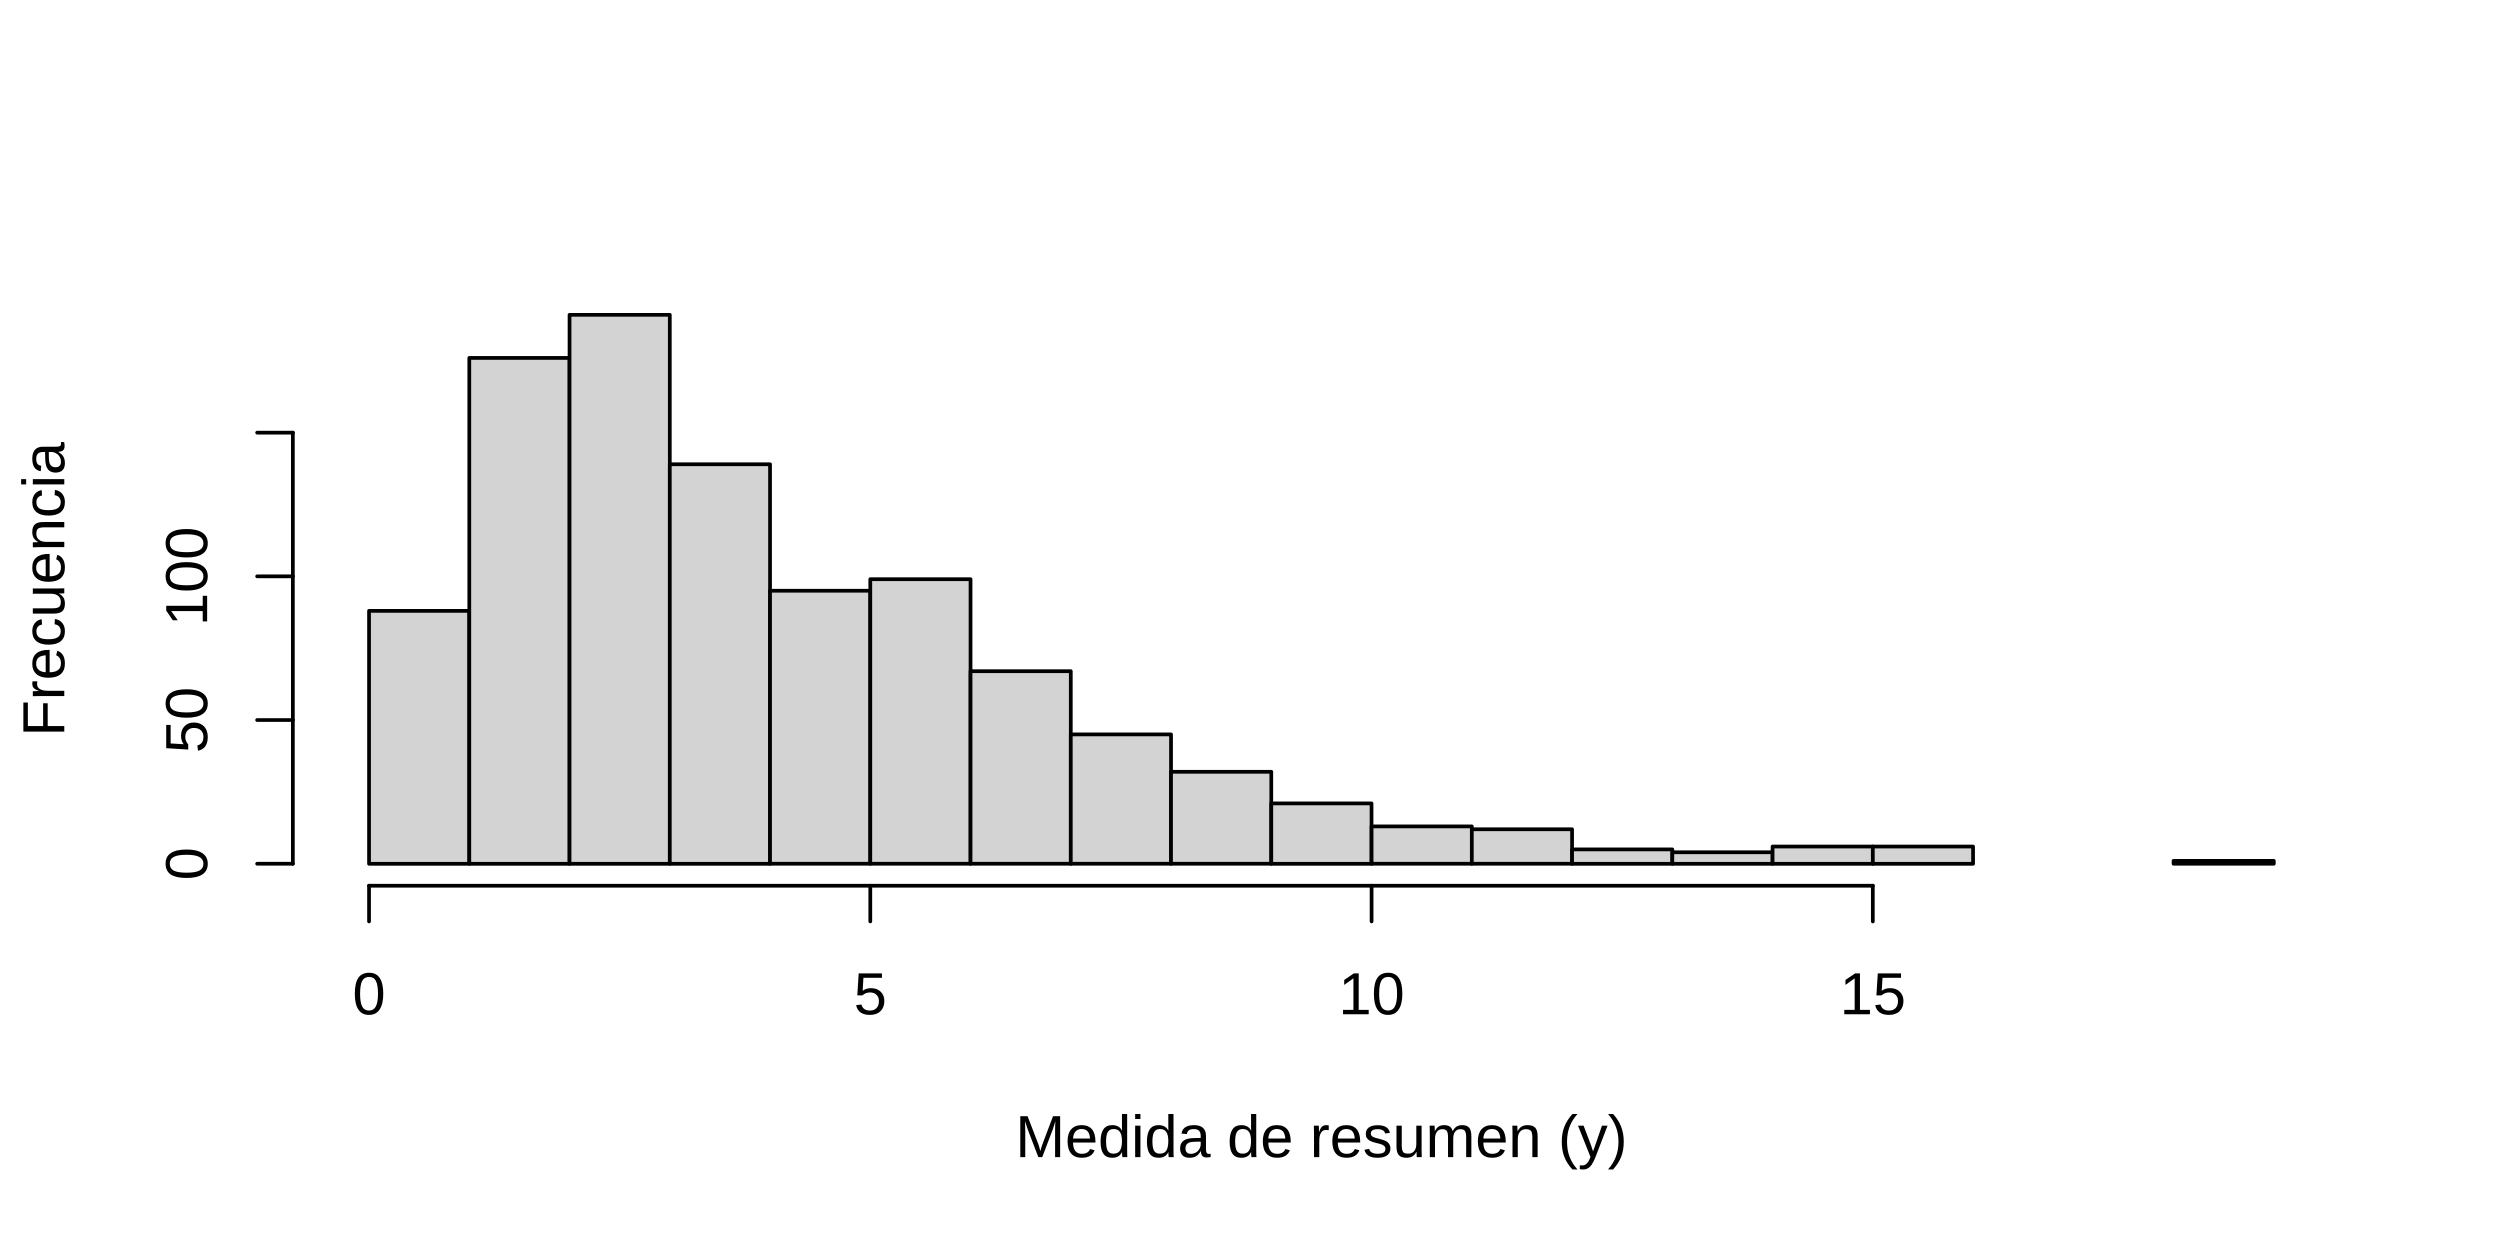
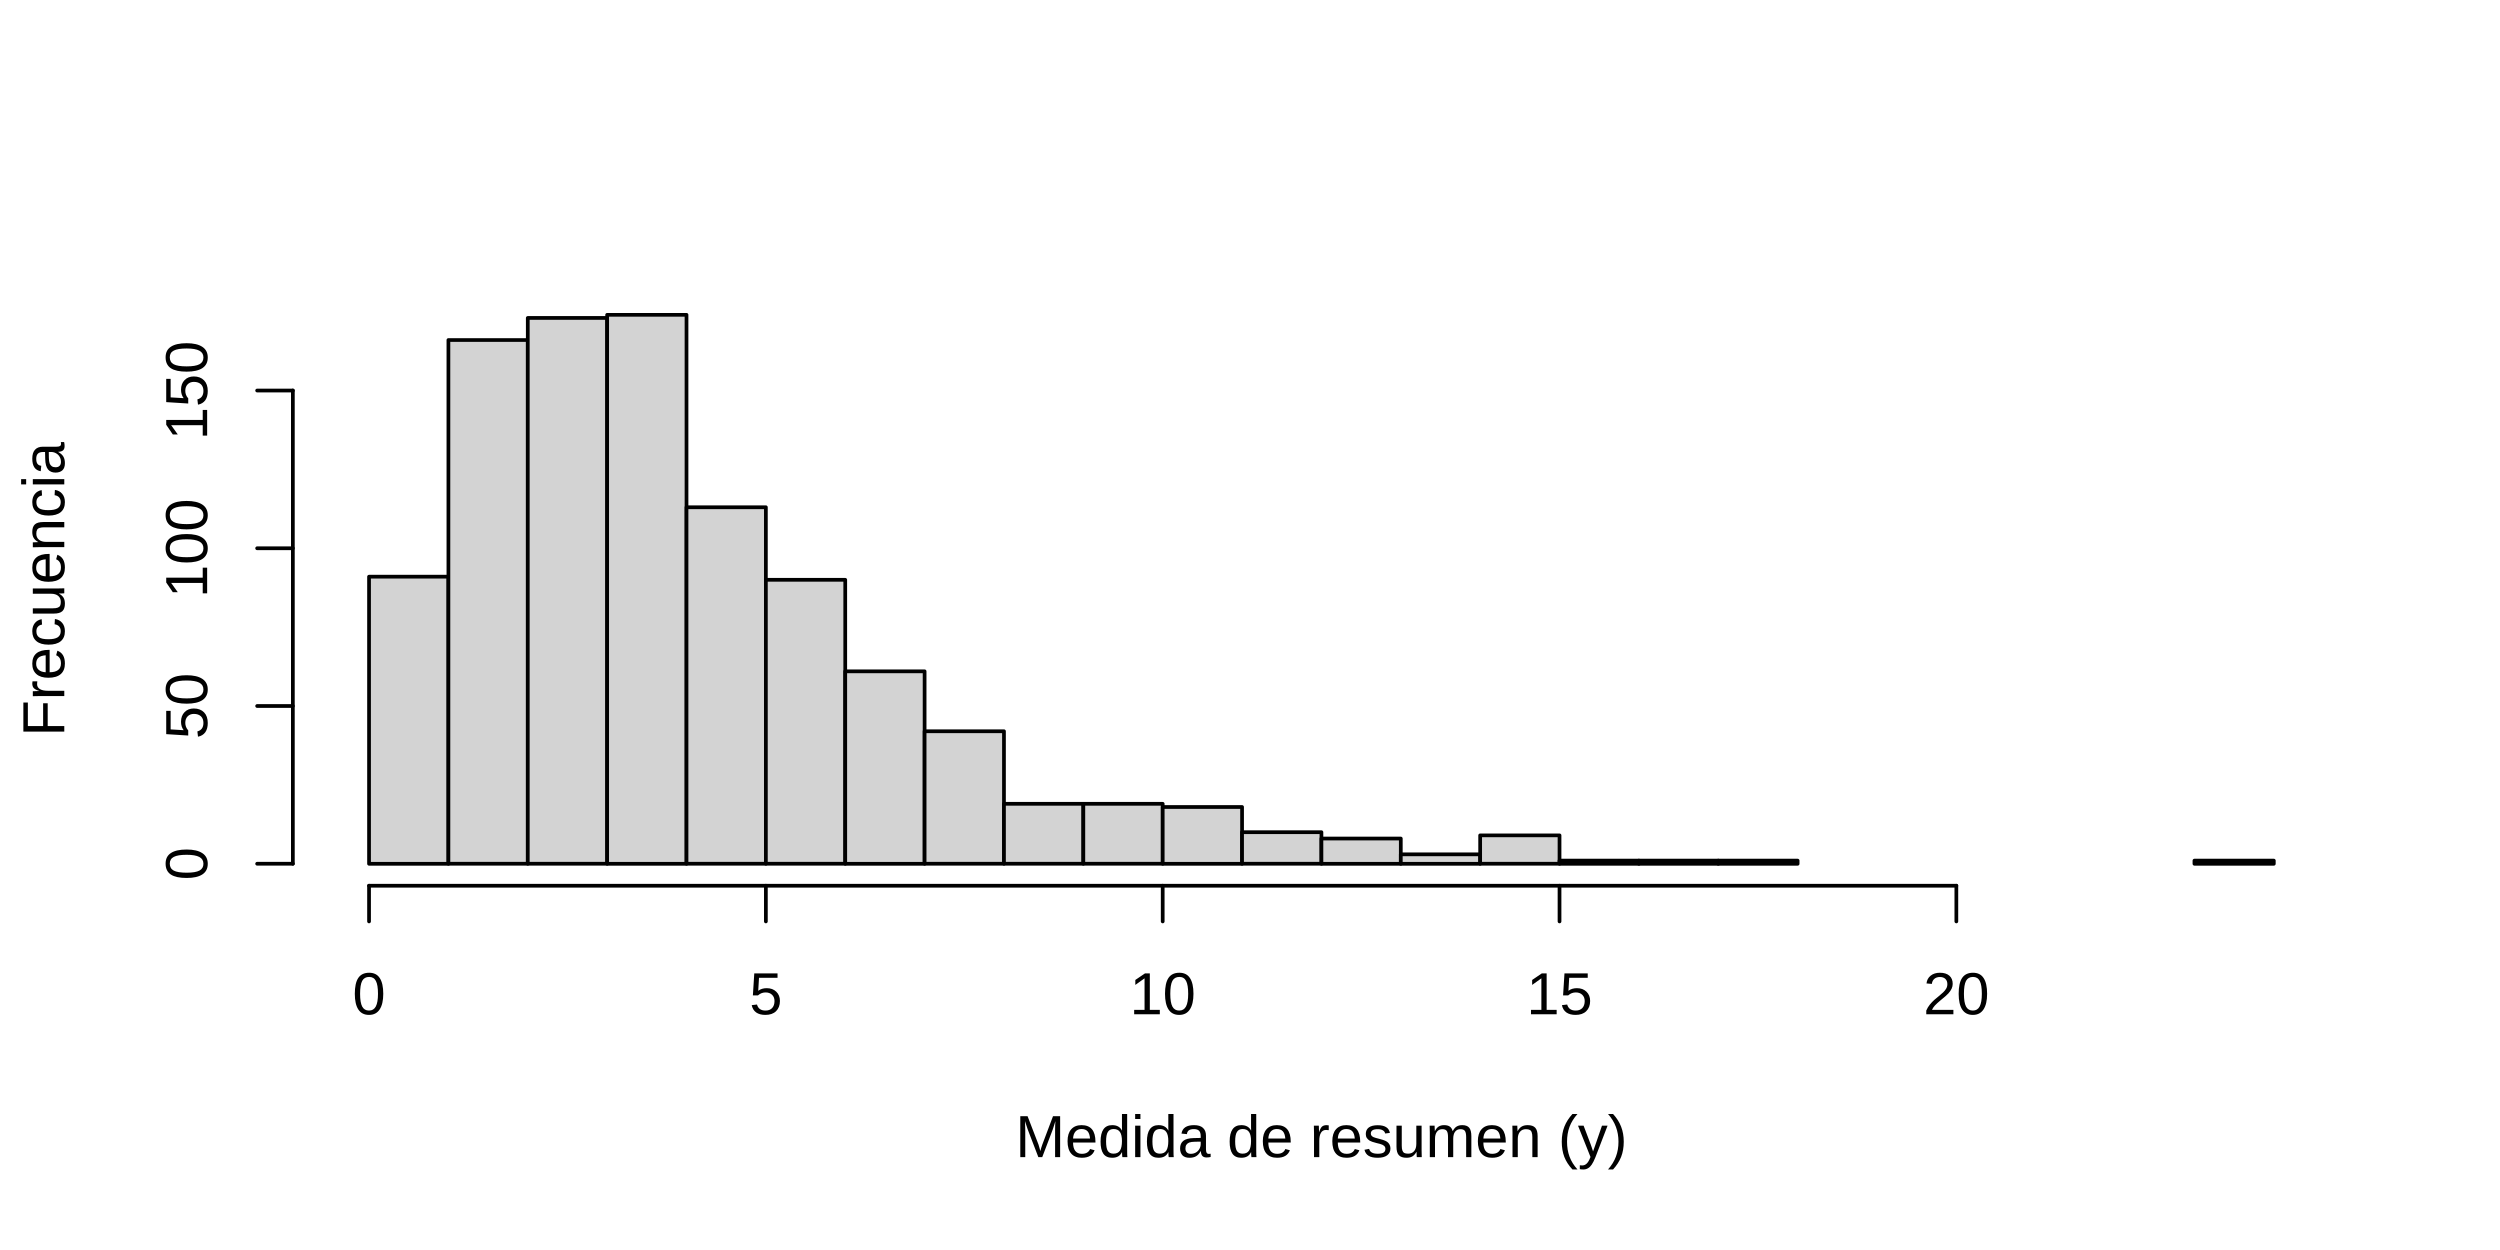
<svg xmlns="http://www.w3.org/2000/svg" class="svglite" width="504.00pt" height="252.00pt" viewBox="0 0 504.00 252.00">
  <defs>
    <style type="text/css">
    .svglite line, .svglite polyline, .svglite polygon, .svglite path, .svglite rect, .svglite circle {
      fill: none;
      stroke: #000000;
      stroke-linecap: round;
      stroke-linejoin: round;
      stroke-miterlimit: 10.00;
    }
  </style>
  </defs>
  <rect width="100%" height="100%" style="stroke: none; fill: #FFFFFF;" />
  <defs>
    <clipPath id="cpMC4wMHw1MDQuMDB8MC4wMHwyNTIuMDA=">
      <rect x="0.00" y="0.00" width="504.00" height="252.00" />
    </clipPath>
  </defs>
  <g clip-path="url(#cpMC4wMHw1MDQuMDB8MC4wMHwyNTIuMDA=)">
    <text x="266.40" y="233.28" text-anchor="middle" style="font-size: 12.00px; font-family: Arial;" textLength="123.38px" lengthAdjust="spacingAndGlyphs">Medida de resumen (y)</text>
    <text transform="translate(12.96,118.80) rotate(-90)" text-anchor="middle" style="font-size: 12.00px; font-family: Arial;" textLength="59.36px" lengthAdjust="spacingAndGlyphs">Frecuencia</text>
-     <line x1="74.40" y1="178.56" x2="377.56" y2="178.56" style="stroke-width: 0.75;" />
+     <line x1="74.40" y1="178.56" x2="394.40" y2="178.56" style="stroke-width: 0.75;" />
    <line x1="74.40" y1="178.56" x2="74.40" y2="185.76" style="stroke-width: 0.75;" />
-     <line x1="175.45" y1="178.56" x2="175.45" y2="185.76" style="stroke-width: 0.75;" />
-     <line x1="276.51" y1="178.56" x2="276.51" y2="185.76" style="stroke-width: 0.75;" />
-     <line x1="377.56" y1="178.56" x2="377.56" y2="185.76" style="stroke-width: 0.75;" />
+     <line x1="154.40" y1="178.56" x2="154.40" y2="185.76" style="stroke-width: 0.75;" />
+     <line x1="234.40" y1="178.56" x2="234.40" y2="185.76" style="stroke-width: 0.75;" />
+     <line x1="314.40" y1="178.56" x2="314.40" y2="185.76" style="stroke-width: 0.75;" />
+     <line x1="394.40" y1="178.56" x2="394.40" y2="185.76" style="stroke-width: 0.75;" />
    <text x="74.40" y="204.48" text-anchor="middle" style="font-size: 12.00px; font-family: Arial;" textLength="6.67px" lengthAdjust="spacingAndGlyphs">0</text>
-     <text x="175.45" y="204.48" text-anchor="middle" style="font-size: 12.00px; font-family: Arial;" textLength="6.67px" lengthAdjust="spacingAndGlyphs">5</text>
-     <text x="276.51" y="204.48" text-anchor="middle" style="font-size: 12.00px; font-family: Arial;" textLength="13.35px" lengthAdjust="spacingAndGlyphs">10</text>
-     <text x="377.56" y="204.48" text-anchor="middle" style="font-size: 12.00px; font-family: Arial;" textLength="13.35px" lengthAdjust="spacingAndGlyphs">15</text>
-     <line x1="59.04" y1="174.13" x2="59.04" y2="87.22" style="stroke-width: 0.75;" />
+     <text x="154.40" y="204.48" text-anchor="middle" style="font-size: 12.00px; font-family: Arial;" textLength="6.67px" lengthAdjust="spacingAndGlyphs">5</text>
+     <text x="234.40" y="204.48" text-anchor="middle" style="font-size: 12.00px; font-family: Arial;" textLength="13.35px" lengthAdjust="spacingAndGlyphs">10</text>
+     <text x="314.40" y="204.48" text-anchor="middle" style="font-size: 12.00px; font-family: Arial;" textLength="13.35px" lengthAdjust="spacingAndGlyphs">15</text>
+     <text x="394.40" y="204.48" text-anchor="middle" style="font-size: 12.00px; font-family: Arial;" textLength="13.35px" lengthAdjust="spacingAndGlyphs">20</text>
+     <line x1="59.04" y1="174.13" x2="59.04" y2="78.73" style="stroke-width: 0.75;" />
    <line x1="59.04" y1="174.13" x2="51.84" y2="174.13" style="stroke-width: 0.75;" />
-     <line x1="59.04" y1="145.16" x2="51.84" y2="145.16" style="stroke-width: 0.75;" />
-     <line x1="59.04" y1="116.19" x2="51.84" y2="116.19" style="stroke-width: 0.75;" />
-     <line x1="59.04" y1="87.22" x2="51.84" y2="87.22" style="stroke-width: 0.75;" />
+     <line x1="59.04" y1="142.33" x2="51.84" y2="142.33" style="stroke-width: 0.75;" />
+     <line x1="59.04" y1="110.53" x2="51.84" y2="110.53" style="stroke-width: 0.75;" />
+     <line x1="59.04" y1="78.73" x2="51.84" y2="78.73" style="stroke-width: 0.75;" />
    <text transform="translate(41.76,174.13) rotate(-90)" text-anchor="middle" style="font-size: 12.00px; font-family: Arial;" textLength="6.67px" lengthAdjust="spacingAndGlyphs">0</text>
-     <text transform="translate(41.76,145.16) rotate(-90)" text-anchor="middle" style="font-size: 12.00px; font-family: Arial;" textLength="13.35px" lengthAdjust="spacingAndGlyphs">50</text>
-     <text transform="translate(41.76,116.19) rotate(-90)" text-anchor="middle" style="font-size: 12.00px; font-family: Arial;" textLength="20.02px" lengthAdjust="spacingAndGlyphs">100</text>
+     <text transform="translate(41.76,142.33) rotate(-90)" text-anchor="middle" style="font-size: 12.00px; font-family: Arial;" textLength="13.35px" lengthAdjust="spacingAndGlyphs">50</text>
+     <text transform="translate(41.76,110.53) rotate(-90)" text-anchor="middle" style="font-size: 12.00px; font-family: Arial;" textLength="20.02px" lengthAdjust="spacingAndGlyphs">100</text>
+     <text transform="translate(41.76,78.73) rotate(-90)" text-anchor="middle" style="font-size: 12.00px; font-family: Arial;" textLength="20.02px" lengthAdjust="spacingAndGlyphs">150</text>
  </g>
  <defs>
    <clipPath id="cpNTkuMDR8NDczLjc2fDU5LjA0fDE3OC41Ng==">
      <rect x="59.04" y="59.04" width="414.72" height="119.52" />
    </clipPath>
  </defs>
  <g clip-path="url(#cpNTkuMDR8NDczLjc2fDU5LjA0fDE3OC41Ng==)">
-     <rect x="74.40" y="123.15" width="20.21" height="50.99" style="stroke-width: 0.75; fill: #D3D3D3;" />
-     <rect x="94.61" y="72.16" width="20.21" height="101.98" style="stroke-width: 0.75; fill: #D3D3D3;" />
-     <rect x="114.82" y="63.47" width="20.21" height="110.67" style="stroke-width: 0.75; fill: #D3D3D3;" />
-     <rect x="135.03" y="93.60" width="20.21" height="80.54" style="stroke-width: 0.75; fill: #D3D3D3;" />
-     <rect x="155.24" y="119.09" width="20.21" height="55.04" style="stroke-width: 0.75; fill: #D3D3D3;" />
-     <rect x="175.45" y="116.77" width="20.21" height="57.36" style="stroke-width: 0.75; fill: #D3D3D3;" />
-     <rect x="195.66" y="135.31" width="20.21" height="38.82" style="stroke-width: 0.75; fill: #D3D3D3;" />
-     <rect x="215.87" y="148.06" width="20.21" height="26.07" style="stroke-width: 0.75; fill: #D3D3D3;" />
-     <rect x="236.08" y="155.59" width="20.21" height="18.54" style="stroke-width: 0.75; fill: #D3D3D3;" />
-     <rect x="256.29" y="161.97" width="20.21" height="12.17" style="stroke-width: 0.75; fill: #D3D3D3;" />
-     <rect x="276.51" y="166.60" width="20.21" height="7.53" style="stroke-width: 0.75; fill: #D3D3D3;" />
-     <rect x="296.72" y="167.18" width="20.21" height="6.95" style="stroke-width: 0.75; fill: #D3D3D3;" />
-     <rect x="316.93" y="171.24" width="20.21" height="2.90" style="stroke-width: 0.75; fill: #D3D3D3;" />
-     <rect x="337.14" y="171.82" width="20.21" height="2.32" style="stroke-width: 0.75; fill: #D3D3D3;" />
-     <rect x="357.35" y="170.66" width="20.21" height="3.48" style="stroke-width: 0.75; fill: #D3D3D3;" />
-     <rect x="377.56" y="170.66" width="20.21" height="3.48" style="stroke-width: 0.75; fill: #D3D3D3;" />
-     <rect x="397.77" y="174.13" width="20.21" height="0.00" style="stroke-width: 0.75; fill: #D3D3D3;" />
-     <rect x="417.98" y="174.13" width="20.21" height="0.00" style="stroke-width: 0.75; fill: #D3D3D3;" />
-     <rect x="438.19" y="173.55" width="20.21" height="0.58" style="stroke-width: 0.75; fill: #D3D3D3;" />
+     <rect x="74.40" y="116.26" width="16.00" height="57.88" style="stroke-width: 0.75; fill: #D3D3D3;" />
+     <rect x="90.40" y="68.55" width="16.00" height="105.58" style="stroke-width: 0.75; fill: #D3D3D3;" />
+     <rect x="106.40" y="64.10" width="16.00" height="110.03" style="stroke-width: 0.75; fill: #D3D3D3;" />
+     <rect x="122.40" y="63.47" width="16.00" height="110.67" style="stroke-width: 0.75; fill: #D3D3D3;" />
+     <rect x="138.40" y="102.26" width="16.00" height="71.87" style="stroke-width: 0.75; fill: #D3D3D3;" />
+     <rect x="154.40" y="116.89" width="16.00" height="57.24" style="stroke-width: 0.75; fill: #D3D3D3;" />
+     <rect x="170.40" y="135.34" width="16.00" height="38.80" style="stroke-width: 0.75; fill: #D3D3D3;" />
+     <rect x="186.40" y="147.42" width="16.00" height="26.71" style="stroke-width: 0.75; fill: #D3D3D3;" />
+     <rect x="202.40" y="162.05" width="16.00" height="12.08" style="stroke-width: 0.75; fill: #D3D3D3;" />
+     <rect x="218.40" y="162.05" width="16.00" height="12.08" style="stroke-width: 0.75; fill: #D3D3D3;" />
+     <rect x="234.40" y="162.69" width="16.00" height="11.45" style="stroke-width: 0.75; fill: #D3D3D3;" />
+     <rect x="250.40" y="167.77" width="16.00" height="6.36" style="stroke-width: 0.75; fill: #D3D3D3;" />
+     <rect x="266.40" y="169.05" width="16.00" height="5.09" style="stroke-width: 0.75; fill: #D3D3D3;" />
+     <rect x="282.40" y="172.23" width="16.00" height="1.91" style="stroke-width: 0.75; fill: #D3D3D3;" />
+     <rect x="298.40" y="168.41" width="16.00" height="5.72" style="stroke-width: 0.75; fill: #D3D3D3;" />
+     <rect x="314.40" y="173.50" width="16.00" height="0.64" style="stroke-width: 0.75; fill: #D3D3D3;" />
+     <rect x="330.40" y="173.50" width="16.00" height="0.64" style="stroke-width: 0.75; fill: #D3D3D3;" />
+     <rect x="346.40" y="173.50" width="16.00" height="0.64" style="stroke-width: 0.75; fill: #D3D3D3;" />
+     <rect x="362.40" y="174.13" width="16.00" height="0.00" style="stroke-width: 0.75; fill: #D3D3D3;" />
+     <rect x="378.40" y="174.13" width="16.00" height="0.00" style="stroke-width: 0.75; fill: #D3D3D3;" />
+     <rect x="394.40" y="174.13" width="16.00" height="0.00" style="stroke-width: 0.75; fill: #D3D3D3;" />
+     <rect x="410.40" y="174.13" width="16.00" height="0.00" style="stroke-width: 0.75; fill: #D3D3D3;" />
+     <rect x="426.40" y="174.13" width="16.00" height="0.00" style="stroke-width: 0.75; fill: #D3D3D3;" />
+     <rect x="442.40" y="173.50" width="16.00" height="0.64" style="stroke-width: 0.75; fill: #D3D3D3;" />
  </g>
</svg>
